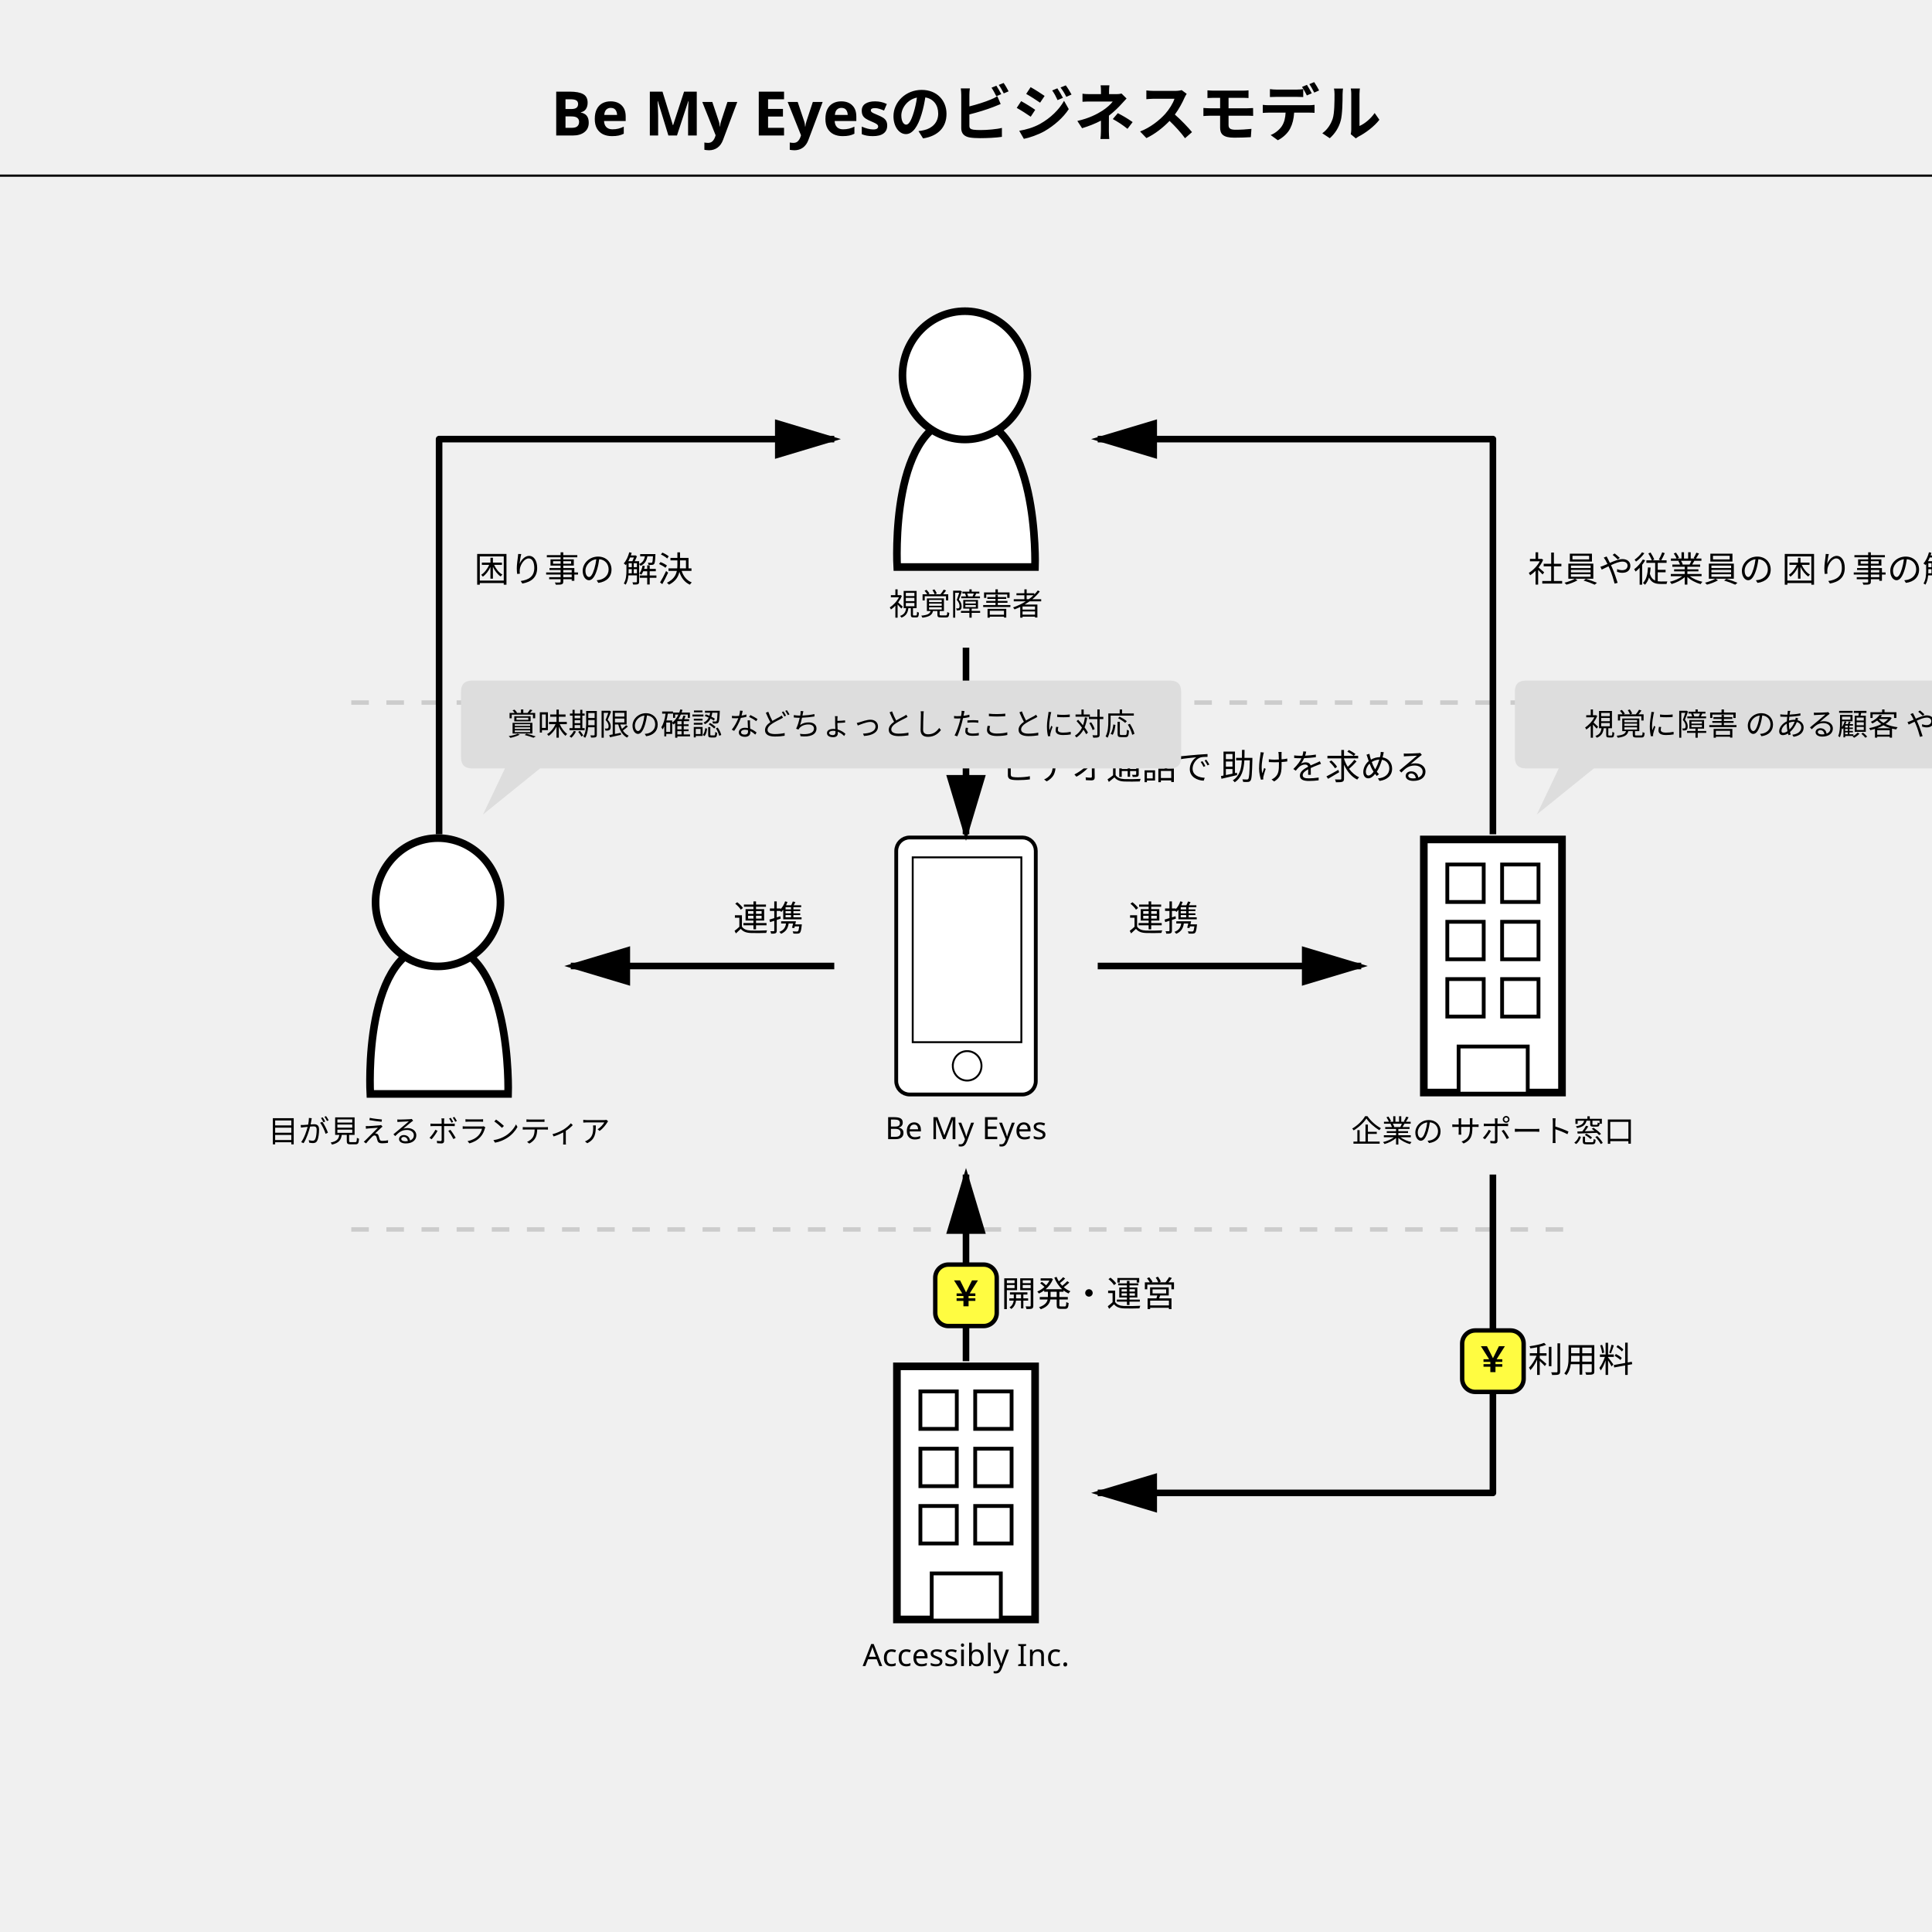
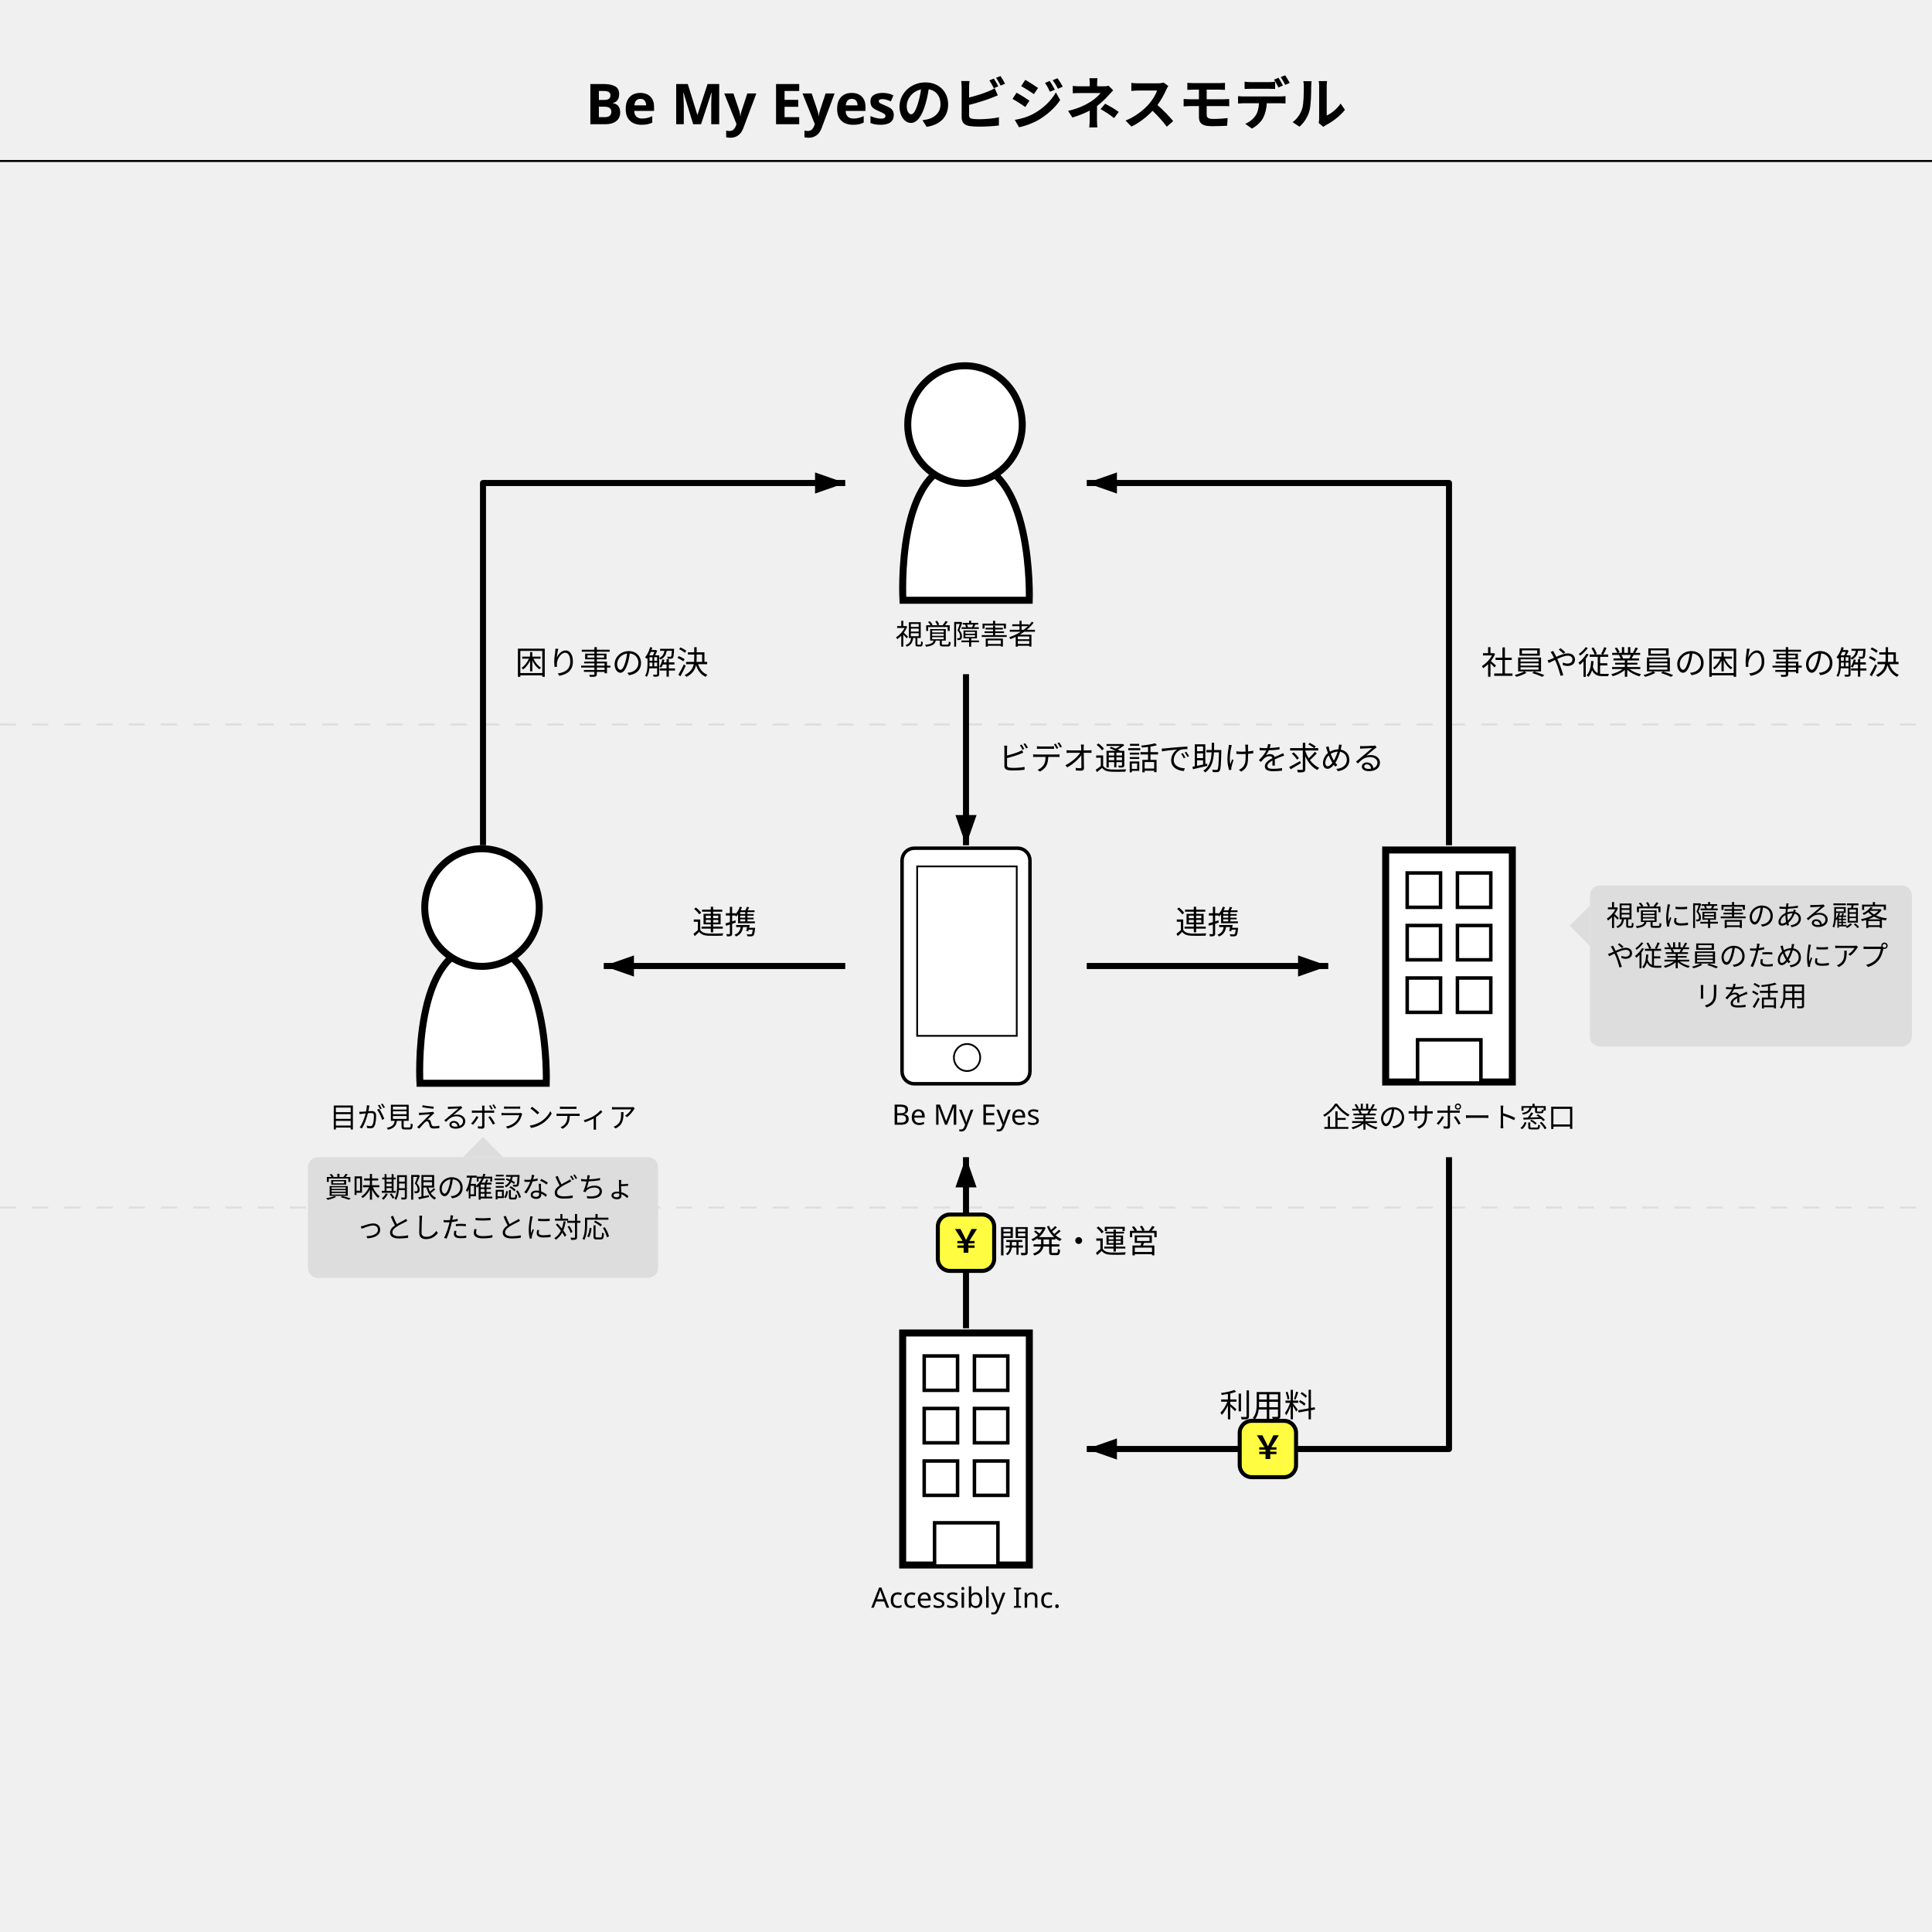
- <svg xmlns="http://www.w3.org/2000/svg" version="1.1" viewBox="0.0 0.0 880.0 880.0" width="880" height="880">
-   <text x="440.0" y="40" font-size="28" font-family="sans-serif" font-weight="bold" fill="#000000" text-anchor="middle" dominant-baseline="hanging">Be My Eyesのビジネスモデル</text>
-   <line x1="0" y1="80" x2="880.0" y2="80" stroke="#000000" stroke-width="1" />
+ <svg xmlns="http://www.w3.org/2000/svg" version="1.1" viewBox="0.0 0.0 960.0 960.0" width="960" height="960">
+   <text x="480.0" y="40" font-size="28" font-family="sans-serif" font-weight="bold" fill="#000000" text-anchor="middle" dominant-baseline="hanging">Be My Eyesのビジネスモデル</text>
+   <line x1="0" y1="80" x2="960.0" y2="80" stroke="#000000" stroke-width="1" />
  <defs>
-     <marker id="marker_object" markerWidth="10" markerHeight="10" refX="9" refY="3" orient="auto" markerUnits="strokeWidth">
-       <path d="M 0,0 L 10,3 L 0,6 Z" fill="#000000" />
-     </marker>
-     <marker id="marker_money" markerWidth="10" markerHeight="10" refX="9" refY="3" orient="auto" markerUnits="strokeWidth">
-       <path d="M 0,0 L 10,3 L 0,6 Z" fill="#000000" />
-     </marker>
-     <marker id="marker_information" markerWidth="10" markerHeight="10" refX="9" refY="3" orient="auto" markerUnits="strokeWidth">
-       <path d="M 0,0 L 10,3 L 0,6 Z" fill="#000000" />
-     </marker>
-     <marker id="marker_other" markerWidth="10" markerHeight="10" refX="9" refY="3" orient="auto" markerUnits="strokeWidth">
-       <path d="M 0,0 L 10,3 L 0,6 Z" fill="#000000" />
+     <marker id="marker_object" markerWidth="5" markerHeight="3.5" refX="5" refY="1.75" orient="auto" markerUnits="strokeWidth">
+       <path d="M 0,0 L 5,1.75 L 0,3.5 Z" fill="#000000" />
+     </marker>
+     <marker id="marker_money" markerWidth="5" markerHeight="3.5" refX="5" refY="1.75" orient="auto" markerUnits="strokeWidth">
+       <path d="M 0,0 L 5,1.75 L 0,3.5 Z" fill="#000000" />
+     </marker>
+     <marker id="marker_information" markerWidth="5" markerHeight="3.5" refX="5" refY="1.75" orient="auto" markerUnits="strokeWidth">
+       <path d="M 0,0 L 5,1.75 L 0,3.5 Z" fill="#000000" />
+     </marker>
+     <marker id="marker_other" markerWidth="5" markerHeight="3.5" refX="5" refY="1.75" orient="auto" markerUnits="strokeWidth">
+       <path d="M 0,0 L 5,1.75 L 0,3.5 Z" fill="#000000" />
    </marker>
  </defs>
-   <g id="background_grid" stroke="#cccccc" stroke-width="2" stroke-dasharray="8,8">
-     <line x1="160.0" y1="320.0" x2="720.0" y2="320.0" />
-     <line x1="160.0" y1="560.0" x2="720.0" y2="560.0" />
+   <g id="grid_lines">
+     <line x1="0" y1="360.0" x2="960.0" y2="360.0" stroke="#dddddd" stroke-width="1" stroke-dasharray="8,8" />
+     <line x1="0" y1="600.0" x2="960.0" y2="600.0" stroke="#dddddd" stroke-width="1" stroke-dasharray="8,8" />
  </g>
  <g id="entities">
    <g id="entity_0">
-       <g transform="translate(380.0, 140.0)">
+       <g transform="translate(420.0, 180.0)">
        <g transform="translate(26.79084, 0.0)">
          <g transform="scale(3.282149, 3.282149)">
            <g transform="translate(-94.88189,-130.2193)">
              <g id="g1824">
                <path style="fill:none;stroke:none;stroke-width:0.998;stroke-linecap:round;stroke-linejoin:round" d="M 94.916,148.5 V 130.478 H 105 115.084 V 148.5 166.522 H 105 94.916 Z" id="path1111" />
                <g id="g1700" transform="translate(73.28155,-29.02709)">
                  <path fill="#ffffff" d="m 22.17,195.279 h 19.128 c 0,0 0.679,-20.77 -9.815,-20.77 -10.494,0 -9.313,20.77 -9.313,20.77 z" fill-rule="evenodd" id="path87" style="fill:none;stroke-width:0.265" />
                  <path stroke="#000000" stroke-width="1.058" stroke-miterlimit="400" stroke-linecap="butt" d="m 22.17,195.279 h 19.128 c 0,0 0.679,-20.77 -9.815,-20.77 -10.494,0 -9.313,20.77 -9.313,20.77 z" fill-rule="evenodd" id="path89" style="fill:#ffffff" />
                  <path fill="#ffffff" d="m 22.9,168.679 c 0,-4.917 3.881,-8.903 8.668,-8.903 2.299,0 4.504,0.938 6.129,2.608 1.626,1.67 2.539,3.934 2.539,6.295 0,4.917 -3.881,8.903 -8.668,8.903 -4.787,0 -8.668,-3.986 -8.668,-8.903 z" fill-rule="evenodd" id="path91" style="fill:none;stroke-width:0.265" />
                  <path stroke="#000000" stroke-width="1.058" stroke-miterlimit="400" stroke-linecap="butt" d="m 22.9,168.679 c 0,-4.917 3.881,-8.903 8.668,-8.903 2.299,0 4.504,0.938 6.129,2.608 1.626,1.67 2.539,3.934 2.539,6.295 0,4.917 -3.881,8.903 -8.668,8.903 -4.787,0 -8.668,-3.986 -8.668,-8.903 z" fill-rule="evenodd" id="path93" style="fill:#ffffff" />
                </g>
              </g>
            </g>
          </g>
        </g>
      </g>
-       <text x="440.0" y="268.0" font-size="14" font-family="sans-serif" text-anchor="middle" dominant-baseline="text-before-edge" fill="#000000" word-spacing="0" letter-spacing="0" style="white-space: pre-wrap; word-wrap: break-word;">視覚障害者</text>
+       <text x="480.0" y="308.0" font-size="14" font-family="sans-serif" text-anchor="middle" dominant-baseline="text-before-edge" fill="#000000">
+         <tspan x="480.0" dy="0">視覚障害者</tspan>
+       </text>
    </g>
    <g id="entity_1">
-       <g transform="translate(140.0, 380.0)">
+       <g transform="translate(180.0, 420.0)">
        <g transform="translate(26.79084, 0.0)">
          <g transform="scale(3.282149, 3.282149)">
            <g transform="translate(-94.88189,-130.2193)">
              <g id="g1824">
                <path style="fill:none;stroke:none;stroke-width:0.998;stroke-linecap:round;stroke-linejoin:round" d="M 94.916,148.5 V 130.478 H 105 115.084 V 148.5 166.522 H 105 94.916 Z" id="path1111" />
                <g id="g1700" transform="translate(73.28155,-29.02709)">
                  <path fill="#ffffff" d="m 22.17,195.279 h 19.128 c 0,0 0.679,-20.77 -9.815,-20.77 -10.494,0 -9.313,20.77 -9.313,20.77 z" fill-rule="evenodd" id="path87" style="fill:none;stroke-width:0.265" />
                  <path stroke="#000000" stroke-width="1.058" stroke-miterlimit="400" stroke-linecap="butt" d="m 22.17,195.279 h 19.128 c 0,0 0.679,-20.77 -9.815,-20.77 -10.494,0 -9.313,20.77 -9.313,20.77 z" fill-rule="evenodd" id="path89" style="fill:#ffffff" />
                  <path fill="#ffffff" d="m 22.9,168.679 c 0,-4.917 3.881,-8.903 8.668,-8.903 2.299,0 4.504,0.938 6.129,2.608 1.626,1.67 2.539,3.934 2.539,6.295 0,4.917 -3.881,8.903 -8.668,8.903 -4.787,0 -8.668,-3.986 -8.668,-8.903 z" fill-rule="evenodd" id="path91" style="fill:none;stroke-width:0.265" />
                  <path stroke="#000000" stroke-width="1.058" stroke-miterlimit="400" stroke-linecap="butt" d="m 22.9,168.679 c 0,-4.917 3.881,-8.903 8.668,-8.903 2.299,0 4.504,0.938 6.129,2.608 1.626,1.67 2.539,3.934 2.539,6.295 0,4.917 -3.881,8.903 -8.668,8.903 -4.787,0 -8.668,-3.986 -8.668,-8.903 z" fill-rule="evenodd" id="path93" style="fill:#ffffff" />
                </g>
              </g>
            </g>
          </g>
        </g>
      </g>
-       <text x="200.0" y="508.0" font-size="14" font-family="sans-serif" text-anchor="middle" dominant-baseline="text-before-edge" fill="#000000" word-spacing="0" letter-spacing="0" style="white-space: pre-wrap; word-wrap: break-word;">目が見える ボランティア</text>
+       <text x="240.0" y="548.0" font-size="14" font-family="sans-serif" text-anchor="middle" dominant-baseline="text-before-edge" fill="#000000">
+         <tspan x="240.0" dy="0">目が見えるボランティア</tspan>
+       </text>
    </g>
    <g id="entity_3">
-       <g transform="translate(380.0, 380.0)">
+       <g transform="translate(420.0, 420.0)">
        <g transform="translate(26.79084, 0.0)">
          <g transform="scale(3.282149, 3.282149)">
            <g transform="translate(-94.88189,-130.2193)">
              <path style="fill:none;stroke:none;stroke-width:0.998;stroke-linecap:round;stroke-linejoin:round" d="M 94.916,148.5 V 130.478 H 105 115.084 V 148.5 166.522 H 105 94.916 Z" id="path1111" />
              <g id="g27996" transform="translate(30.76236,-5.908436)">
                <path stroke="#000000" stroke-width="1.058" stroke-miterlimit="400" stroke-linecap="butt" d="m 64.821,138.434 c 0,-0.881 0.714,-1.595 1.595,-1.595 h 15.645 c 0.423,0 0.829,0.168 1.128,0.467 0.299,0.299 0.467,0.705 0.467,1.128 v 31.948 c 0,0.881 -0.714,1.595 -1.595,1.595 H 66.415 c -0.881,0 -1.595,-0.714 -1.595,-1.595 z" fill-rule="evenodd" id="path97" />
                <path fill="#ffffff" d="m 64.821,138.434 c 0,-0.881 0.714,-1.595 1.595,-1.595 h 15.645 c 0.423,0 0.829,0.168 1.128,0.467 0.299,0.299 0.467,0.705 0.467,1.128 v 31.948 c 0,0.881 -0.714,1.595 -1.595,1.595 H 66.415 c -0.881,0 -1.595,-0.714 -1.595,-1.595 z" fill-rule="evenodd" id="path95" style="stroke-width:0.265" />
                <path stroke="#000000" stroke-width="0.529" stroke-miterlimit="400" stroke-linecap="butt" d="m 66.976,139.462 h 14.812 v 25.387 H 66.976 Z" fill-rule="evenodd" id="path101" />
                <path fill="#ffffff" d="m 66.976,139.462 h 14.812 v 25.387 H 66.976 Z" fill-rule="evenodd" id="path99" style="stroke-width:0.265" />
                <path stroke="#000000" stroke-width="0.529" stroke-miterlimit="400" stroke-linecap="butt" d="m 72.539,168.264 c 0,-1.056 0.832,-1.912 1.859,-1.912 0.493,0 0.966,0.201 1.314,0.56 0.349,0.359 0.544,0.845 0.544,1.352 0,1.056 -0.832,1.912 -1.859,1.912 -1.027,0 -1.859,-0.856 -1.859,-1.912 z" fill-rule="evenodd" id="path105" />
                <path fill="#ffffff" d="m 72.539,168.264 c 0,-1.056 0.832,-1.912 1.859,-1.912 0.493,0 0.966,0.201 1.314,0.56 0.349,0.359 0.544,0.845 0.544,1.352 0,1.056 -0.832,1.912 -1.859,1.912 -1.027,0 -1.859,-0.856 -1.859,-1.912 z" fill-rule="evenodd" id="path103" style="stroke-width:0.265" />
              </g>
            </g>
          </g>
        </g>
      </g>
-       <text x="440.0" y="508.0" font-size="14" font-family="sans-serif" text-anchor="middle" dominant-baseline="text-before-edge" fill="#000000" word-spacing="0" letter-spacing="0" style="white-space: pre-wrap; word-wrap: break-word;">Be My Eyes</text>
+       <text x="480.0" y="548.0" font-size="14" font-family="sans-serif" text-anchor="middle" dominant-baseline="text-before-edge" fill="#000000">
+         <tspan x="480.0" dy="0">Be My Eyes</tspan>
+       </text>
    </g>
    <g id="entity_4">
-       <g transform="translate(620.0, 380.0)">
+       <g transform="translate(660.0, 420.0)">
        <g transform="translate(26.79084, 0.0)">
          <g transform="scale(3.282149, 3.282149)">
            <g transform="translate(-94.88189,-130.2193)">
              <path style="fill:none;stroke:none;stroke-width:0.998;stroke-linecap:round;stroke-linejoin:round" d="M 94.916,148.5 V 130.478 H 105 115.084 V 148.5 166.522 H 105 94.916 Z" id="path1111" />
              <g id="g2207" transform="translate(88.33292,-53.07004)">
                <path fill="#ffffff" d="M 7.08,184.008 H 26.255 v 35.125 H 7.08 Z" fill-rule="evenodd" id="path413" style="fill:#ffffff;stroke:#000000;stroke-width:0.265" />
                <path stroke="#000000" stroke-width="1.058" stroke-miterlimit="400" stroke-linecap="butt" d="M 7.08,184.008 H 26.255 v 35.125 H 7.08 Z" fill-rule="evenodd" id="path415" style="fill:#ffffff;stroke:#000000" />
                <path fill="#ffffff" d="m 10.339,187.485 h 5.05 v 5.2 h -5.05 z" fill-rule="evenodd" id="path417" style="fill:#ffffff;stroke:#000000;stroke-width:0.265" />
                <path stroke="#000000" stroke-width="0.529" stroke-miterlimit="400" stroke-linecap="butt" d="m 10.339,187.485 h 5.05 v 5.2 h -5.05 z" fill-rule="evenodd" id="path419" style="fill:#ffffff;stroke:#000000" />
                <path fill="#ffffff" d="m 17.944,187.485 h 5.05 v 5.2 h -5.05 z" fill-rule="evenodd" id="path421" style="fill:#ffffff;stroke:#000000;stroke-width:0.265" />
                <path stroke="#000000" stroke-width="0.529" stroke-miterlimit="400" stroke-linecap="butt" d="m 17.944,187.485 h 5.05 v 5.2 h -5.05 z" fill-rule="evenodd" id="path423" style="fill:#ffffff;stroke:#000000" />
                <path fill="#ffffff" d="m 10.339,195.435 h 5.05 v 5.2 h -5.05 z" fill-rule="evenodd" id="path425" style="fill:#ffffff;stroke:#000000;stroke-width:0.265" />
                <path stroke="#000000" stroke-width="0.529" stroke-miterlimit="400" stroke-linecap="butt" d="m 10.339,195.435 h 5.05 v 5.2 h -5.05 z" fill-rule="evenodd" id="path427" style="fill:#ffffff;stroke:#000000" />
                <path fill="#ffffff" d="m 17.944,195.435 h 5.05 v 5.2 h -5.05 z" fill-rule="evenodd" id="path429" style="fill:#ffffff;stroke:#000000;stroke-width:0.265" />
                <path stroke="#000000" stroke-width="0.529" stroke-miterlimit="400" stroke-linecap="butt" d="m 17.944,195.435 h 5.05 v 5.2 h -5.05 z" fill-rule="evenodd" id="path431" style="fill:#ffffff;stroke:#000000" />
                <path fill="#ffffff" d="m 10.339,203.386 h 5.05 v 5.2 h -5.05 z" fill-rule="evenodd" id="path433" style="fill:#ffffff;stroke:#000000;stroke-width:0.265" />
                <path stroke="#000000" stroke-width="0.529" stroke-miterlimit="400" stroke-linecap="butt" d="m 10.339,203.386 h 5.05 v 5.2 h -5.05 z" fill-rule="evenodd" id="path435" style="fill:#ffffff;stroke:#000000" />
                <path fill="#ffffff" d="m 17.944,203.386 h 5.05 v 5.2 h -5.05 z" fill-rule="evenodd" id="path437" style="fill:#ffffff;stroke:#000000;stroke-width:0.265" />
                <path stroke="#000000" stroke-width="0.529" stroke-miterlimit="400" stroke-linecap="butt" d="m 17.944,203.386 h 5.05 v 5.2 h -5.05 z" fill-rule="evenodd" id="path439" style="fill:#ffffff;stroke:#000000" />
                <path fill="#000000" fill-opacity="0" d="M 11.908,212.744 H 21.5 v 6.542 h -9.592 z" fill-rule="evenodd" id="path441" style="fill:#ffffff;stroke:#000000;stroke-width:0.265" />
                <path stroke="#000000" stroke-width="0.529" stroke-miterlimit="400" stroke-linecap="butt" d="M 11.908,212.744 H 21.5 v 6.542 h -9.592 z" fill-rule="evenodd" id="path443" style="fill:#ffffff;stroke:#000000" />
              </g>
            </g>
          </g>
        </g>
      </g>
-       <text x="680.0" y="508.0" font-size="14" font-family="sans-serif" text-anchor="middle" dominant-baseline="text-before-edge" fill="#000000" word-spacing="0" letter-spacing="0" style="white-space: pre-wrap; word-wrap: break-word;">企業の サポート窓口</text>
+       <text x="720.0" y="548.0" font-size="14" font-family="sans-serif" text-anchor="middle" dominant-baseline="text-before-edge" fill="#000000">
+         <tspan x="720.0" dy="0">企業のサポート窓口</tspan>
+       </text>
    </g>
    <g id="entity_6">
-       <g transform="translate(380.0, 620.0)">
+       <g transform="translate(420.0, 660.0)">
        <g transform="translate(26.79084, 0.0)">
          <g transform="scale(3.282149, 3.282149)">
            <g transform="translate(-94.88189,-130.2193)">
              <path style="fill:none;stroke:none;stroke-width:0.998;stroke-linecap:round;stroke-linejoin:round" d="M 94.916,148.5 V 130.478 H 105 115.084 V 148.5 166.522 H 105 94.916 Z" id="path1111" />
              <g id="g2207" transform="translate(88.33292,-53.07004)">
                <path fill="#ffffff" d="M 7.08,184.008 H 26.255 v 35.125 H 7.08 Z" fill-rule="evenodd" id="path413" style="fill:#ffffff;stroke:#000000;stroke-width:0.265" />
                <path stroke="#000000" stroke-width="1.058" stroke-miterlimit="400" stroke-linecap="butt" d="M 7.08,184.008 H 26.255 v 35.125 H 7.08 Z" fill-rule="evenodd" id="path415" style="fill:#ffffff;stroke:#000000" />
                <path fill="#ffffff" d="m 10.339,187.485 h 5.05 v 5.2 h -5.05 z" fill-rule="evenodd" id="path417" style="fill:#ffffff;stroke:#000000;stroke-width:0.265" />
                <path stroke="#000000" stroke-width="0.529" stroke-miterlimit="400" stroke-linecap="butt" d="m 10.339,187.485 h 5.05 v 5.2 h -5.05 z" fill-rule="evenodd" id="path419" style="fill:#ffffff;stroke:#000000" />
                <path fill="#ffffff" d="m 17.944,187.485 h 5.05 v 5.2 h -5.05 z" fill-rule="evenodd" id="path421" style="fill:#ffffff;stroke:#000000;stroke-width:0.265" />
                <path stroke="#000000" stroke-width="0.529" stroke-miterlimit="400" stroke-linecap="butt" d="m 17.944,187.485 h 5.05 v 5.2 h -5.05 z" fill-rule="evenodd" id="path423" style="fill:#ffffff;stroke:#000000" />
                <path fill="#ffffff" d="m 10.339,195.435 h 5.05 v 5.2 h -5.05 z" fill-rule="evenodd" id="path425" style="fill:#ffffff;stroke:#000000;stroke-width:0.265" />
                <path stroke="#000000" stroke-width="0.529" stroke-miterlimit="400" stroke-linecap="butt" d="m 10.339,195.435 h 5.05 v 5.2 h -5.05 z" fill-rule="evenodd" id="path427" style="fill:#ffffff;stroke:#000000" />
                <path fill="#ffffff" d="m 17.944,195.435 h 5.05 v 5.2 h -5.05 z" fill-rule="evenodd" id="path429" style="fill:#ffffff;stroke:#000000;stroke-width:0.265" />
                <path stroke="#000000" stroke-width="0.529" stroke-miterlimit="400" stroke-linecap="butt" d="m 17.944,195.435 h 5.05 v 5.2 h -5.05 z" fill-rule="evenodd" id="path431" style="fill:#ffffff;stroke:#000000" />
                <path fill="#ffffff" d="m 10.339,203.386 h 5.05 v 5.2 h -5.05 z" fill-rule="evenodd" id="path433" style="fill:#ffffff;stroke:#000000;stroke-width:0.265" />
                <path stroke="#000000" stroke-width="0.529" stroke-miterlimit="400" stroke-linecap="butt" d="m 10.339,203.386 h 5.05 v 5.2 h -5.05 z" fill-rule="evenodd" id="path435" style="fill:#ffffff;stroke:#000000" />
                <path fill="#ffffff" d="m 17.944,203.386 h 5.05 v 5.2 h -5.05 z" fill-rule="evenodd" id="path437" style="fill:#ffffff;stroke:#000000;stroke-width:0.265" />
                <path stroke="#000000" stroke-width="0.529" stroke-miterlimit="400" stroke-linecap="butt" d="m 17.944,203.386 h 5.05 v 5.2 h -5.05 z" fill-rule="evenodd" id="path439" style="fill:#ffffff;stroke:#000000" />
                <path fill="#000000" fill-opacity="0" d="M 11.908,212.744 H 21.5 v 6.542 h -9.592 z" fill-rule="evenodd" id="path441" style="fill:#ffffff;stroke:#000000;stroke-width:0.265" />
                <path stroke="#000000" stroke-width="0.529" stroke-miterlimit="400" stroke-linecap="butt" d="M 11.908,212.744 H 21.5 v 6.542 h -9.592 z" fill-rule="evenodd" id="path443" style="fill:#ffffff;stroke:#000000" />
              </g>
            </g>
          </g>
        </g>
      </g>
-       <text x="440.0" y="748.0" font-size="14" font-family="sans-serif" text-anchor="middle" dominant-baseline="text-before-edge" fill="#000000" word-spacing="0" letter-spacing="0" style="white-space: pre-wrap; word-wrap: break-word;">Accessibly Inc.</text>
+       <text x="480.0" y="788.0" font-size="14" font-family="sans-serif" text-anchor="middle" dominant-baseline="text-before-edge" fill="#000000">
+         <tspan x="480.0" dy="0">Accessibly Inc.</tspan>
+       </text>
    </g>
  </g>
  <g id="arrows">
    <g id="arrow_7">
-       <path d="M 440.0,295.0 L 440.0,320.0 L 440.0,380.0" stroke="#000000" stroke-width="3" fill="none" stroke-linejoin="round" marker-end="url(#marker_other)" />
-       <text x="456.0" y="355.0" font-size="16" font-family="sans-serif" fill="#000000" text-anchor="start" style="white-space: pre-wrap; word-wrap: break-word;">ビデオ通話で 助けを求める</text>
+       <path d="M 480.0,335.0 L 480.0,420.0" stroke="#000000" stroke-width="3" fill="none" stroke-linejoin="round" marker-end="url(#marker_other)" />
+       <text x="496.0" y="382.5" font-size="16" font-family="sans-serif" fill="#000000" text-anchor="start">
+         <tspan x="496.0" dy="0">ビデオ通話で助けを求める</tspan>
+       </text>
    </g>
    <g id="arrow_8">
-       <path d="M 380.0,440.0 L 320.0,440.0 L 260.0,440.0" stroke="#000000" stroke-width="3" fill="none" stroke-linejoin="round" marker-end="url(#marker_other)" />
-       <text x="350.0" y="424.0" font-size="16" font-family="sans-serif" fill="#000000" text-anchor="middle" style="white-space: pre-wrap; word-wrap: break-word;">連携</text>
+       <path d="M 420.0,480.0 L 300.0,480.0" stroke="#000000" stroke-width="3" fill="none" stroke-linejoin="round" marker-end="url(#marker_other)" />
+       <text x="360.0" y="464.0" font-size="16" font-family="sans-serif" fill="#000000" text-anchor="middle">
+         <tspan x="360.0" dy="0">連携</tspan>
+       </text>
    </g>
    <g id="arrow_9">
-       <path d="M 500.0,440.0 L 560.0,440.0 L 620.0,440.0" stroke="#000000" stroke-width="3" fill="none" stroke-linejoin="round" marker-end="url(#marker_other)" />
-       <text x="530.0" y="424.0" font-size="16" font-family="sans-serif" fill="#000000" text-anchor="middle" style="white-space: pre-wrap; word-wrap: break-word;">連携</text>
+       <path d="M 540.0,480.0 L 660.0,480.0" stroke="#000000" stroke-width="3" fill="none" stroke-linejoin="round" marker-end="url(#marker_other)" />
+       <text x="600.0" y="464.0" font-size="16" font-family="sans-serif" fill="#000000" text-anchor="middle">
+         <tspan x="600.0" dy="0">連携</tspan>
+       </text>
    </g>
    <g id="arrow_10">
-       <path d="M 200.0,380.0 L 200.0,320.0 L 200.0,200.0 L 320.0,200.0 L 380.0,200.0" stroke="#000000" stroke-width="3" fill="none" stroke-linejoin="round" marker-end="url(#marker_other)" />
-       <text x="216.0" y="265.0" font-size="16" font-family="sans-serif" fill="#000000" text-anchor="start" style="white-space: pre-wrap; word-wrap: break-word;">困り事の 解決</text>
+       <path d="M 240.0,420.0 L 240.0,240.0 L 420.0,240.0" stroke="#000000" stroke-width="3" fill="none" stroke-linejoin="round" marker-end="url(#marker_other)" />
+       <text x="256.0" y="335.0" font-size="16" font-family="sans-serif" fill="#000000" text-anchor="start">
+         <tspan x="256.0" dy="0">困り事の解決</tspan>
+       </text>
    </g>
    <g id="arrow_11">
-       <path d="M 680.0,380.0 L 680.0,320.0 L 680.0,200.0 L 560.0,200.0 L 500.0,200.0" stroke="#000000" stroke-width="3" fill="none" stroke-linejoin="round" marker-end="url(#marker_other)" />
-       <text x="696.0" y="265.0" font-size="16" font-family="sans-serif" fill="#000000" text-anchor="start" style="white-space: pre-wrap; word-wrap: break-word;">社員や従業員の 困り事の解決</text>
+       <path d="M 720.0,420.0 L 720.0,240.0 L 540.0,240.0" stroke="#000000" stroke-width="3" fill="none" stroke-linejoin="round" marker-end="url(#marker_other)" />
+       <text x="736.0" y="335.0" font-size="16" font-family="sans-serif" fill="#000000" text-anchor="start">
+         <tspan x="736.0" dy="0">社員や従業員の困り事の解決</tspan>
+       </text>
    </g>
    <g id="arrow_12">
-       <path d="M 440.0,620.0 L 440.0,560.0 L 440.0,535.0" stroke="#000000" stroke-width="3" fill="none" stroke-linejoin="round" marker-end="url(#marker_money)" />
-       <text x="456.0" y="595.0" font-size="16" font-family="sans-serif" fill="#000000" text-anchor="start" style="white-space: pre-wrap; word-wrap: break-word;">開発・運営</text>
-       <rect x="426.0" y="576.0" rx="6" ry="6" width="28" height="28" fill="#fffc41" stroke="#000000" stroke-width="2" />
-       <text x="440.0" y="595.0" font-size="16" font-family="sans-serif" font-weight="bold" fill="#000000" text-anchor="middle">￥</text>
+       <path d="M 480.0,660.0 L 480.0,575.0" stroke="#000000" stroke-width="3" fill="none" stroke-linejoin="round" marker-end="url(#marker_money)" />
+       <text x="496.0" y="622.5" font-size="16" font-family="sans-serif" fill="#000000" text-anchor="start">
+         <tspan x="496.0" dy="0">開発・運営</tspan>
+       </text>
+       <rect x="466.0" y="603.5" rx="6" ry="6" width="28" height="28" fill="#fffc41" stroke="#000000" stroke-width="2" />
+       <text x="480.0" y="622.5" font-size="16" font-family="sans-serif" font-weight="bold" fill="#000000" text-anchor="middle">￥</text>
    </g>
    <g id="arrow_13">
-       <path d="M 680.0,535.0 L 680.0,560.0 L 680.0,680.0 L 560.0,680.0 L 500.0,680.0" stroke="#000000" stroke-width="3" fill="none" stroke-linejoin="round" marker-end="url(#marker_money)" />
-       <text x="696.0" y="625.0" font-size="16" font-family="sans-serif" fill="#000000" text-anchor="start" style="white-space: pre-wrap; word-wrap: break-word;">利用料</text>
-       <rect x="666.0" y="606.0" rx="6" ry="6" width="28" height="28" fill="#fffc41" stroke="#000000" stroke-width="2" />
-       <text x="680.0" y="625.0" font-size="16" font-family="sans-serif" font-weight="bold" fill="#000000" text-anchor="middle">￥</text>
+       <path d="M 720.0,575.0 L 720.0,720.0 L 540.0,720.0" stroke="#000000" stroke-width="3" fill="none" stroke-linejoin="round" marker-end="url(#marker_money)" />
+       <text x="630.0" y="704.0" font-size="16" font-family="sans-serif" fill="#000000" text-anchor="middle">
+         <tspan x="630.0" dy="0">利用料</tspan>
+       </text>
+       <rect x="616.0" y="706.0" rx="6" ry="6" width="28" height="28" fill="#fffc41" stroke="#000000" stroke-width="2" />
+       <text x="630.0" y="725.0" font-size="16" font-family="sans-serif" font-weight="bold" fill="#000000" text-anchor="middle">￥</text>
    </g>
  </g>
  <g id="comments">
+     <g id="comment_5">
+       <rect x="790.0" y="440.0" width="160" height="80" rx="5" ry="5" fill="#dddddd" stroke="none" />
+       <polygon points="790.0,450.0 780.0,460.0 790.0,470.0" fill="#dddddd" />
+       <text x="870.0" y="460.0" font-size="14" font-family="sans-serif" text-anchor="middle" fill="#000000">
+         <tspan x="870.0" dy="0">視覚に障害のある顧客</tspan>
+         <tspan x="870.0" dy="20">や従業員のためにアプ</tspan>
+         <tspan x="870.0" dy="20">リを活用</tspan>
+       </text>
+     </g>
    <g id="comment_2">
-       <path d="M 215.0,310.0 H 533.0 Q 538.0,310.0 538.0,315.0 V 345.0 Q 538.0,350.0 533.0,350.0 H 246.0 L 220.0,371.0 L 230.0,350.0 H 215.0 Q 210.0,350.0 210.0,345.0 V 315.0 Q 210.0,310.0 215.0,310.0 Z" fill="#dddddd" stroke="none" />
-       <text x="374.0" y="330.0" font-size="14" font-family="sans-serif" text-anchor="middle" dominant-baseline="middle" fill="#000000">賞味期限の確認 などちょっとし たことに対応</text>
-     </g>
-     <g id="comment_5">
-       <path d="M 695.0,310.0 H 1097.0 Q 1102.0,310.0 1102.0,315.0 V 345.0 Q 1102.0,350.0 1097.0,350.0 H 726.0 L 700.0,371.0 L 710.0,350.0 H 695.0 Q 690.0,350.0 690.0,345.0 V 315.0 Q 690.0,310.0 695.0,310.0 Z" fill="#dddddd" stroke="none" />
-       <text x="896.0" y="330.0" font-size="14" font-family="sans-serif" text-anchor="middle" dominant-baseline="middle" fill="#000000">視覚に障害 のある顧客 や従業員の ためにアプ リを活用</text>
+       <rect x="153.0" y="575.0" width="174" height="60" rx="5" ry="5" fill="#dddddd" stroke="none" />
+       <polygon points="230.0,575.0 240.0,565.0 250.0,575.0" fill="#dddddd" />
+       <text x="240.0" y="595.0" font-size="14" font-family="sans-serif" text-anchor="middle" fill="#000000">
+         <tspan x="240.0" dy="0">賞味期限の確認などちょ</tspan>
+         <tspan x="240.0" dy="20">っとしたことに対応</tspan>
+       </text>
    </g>
  </g>
</svg>
